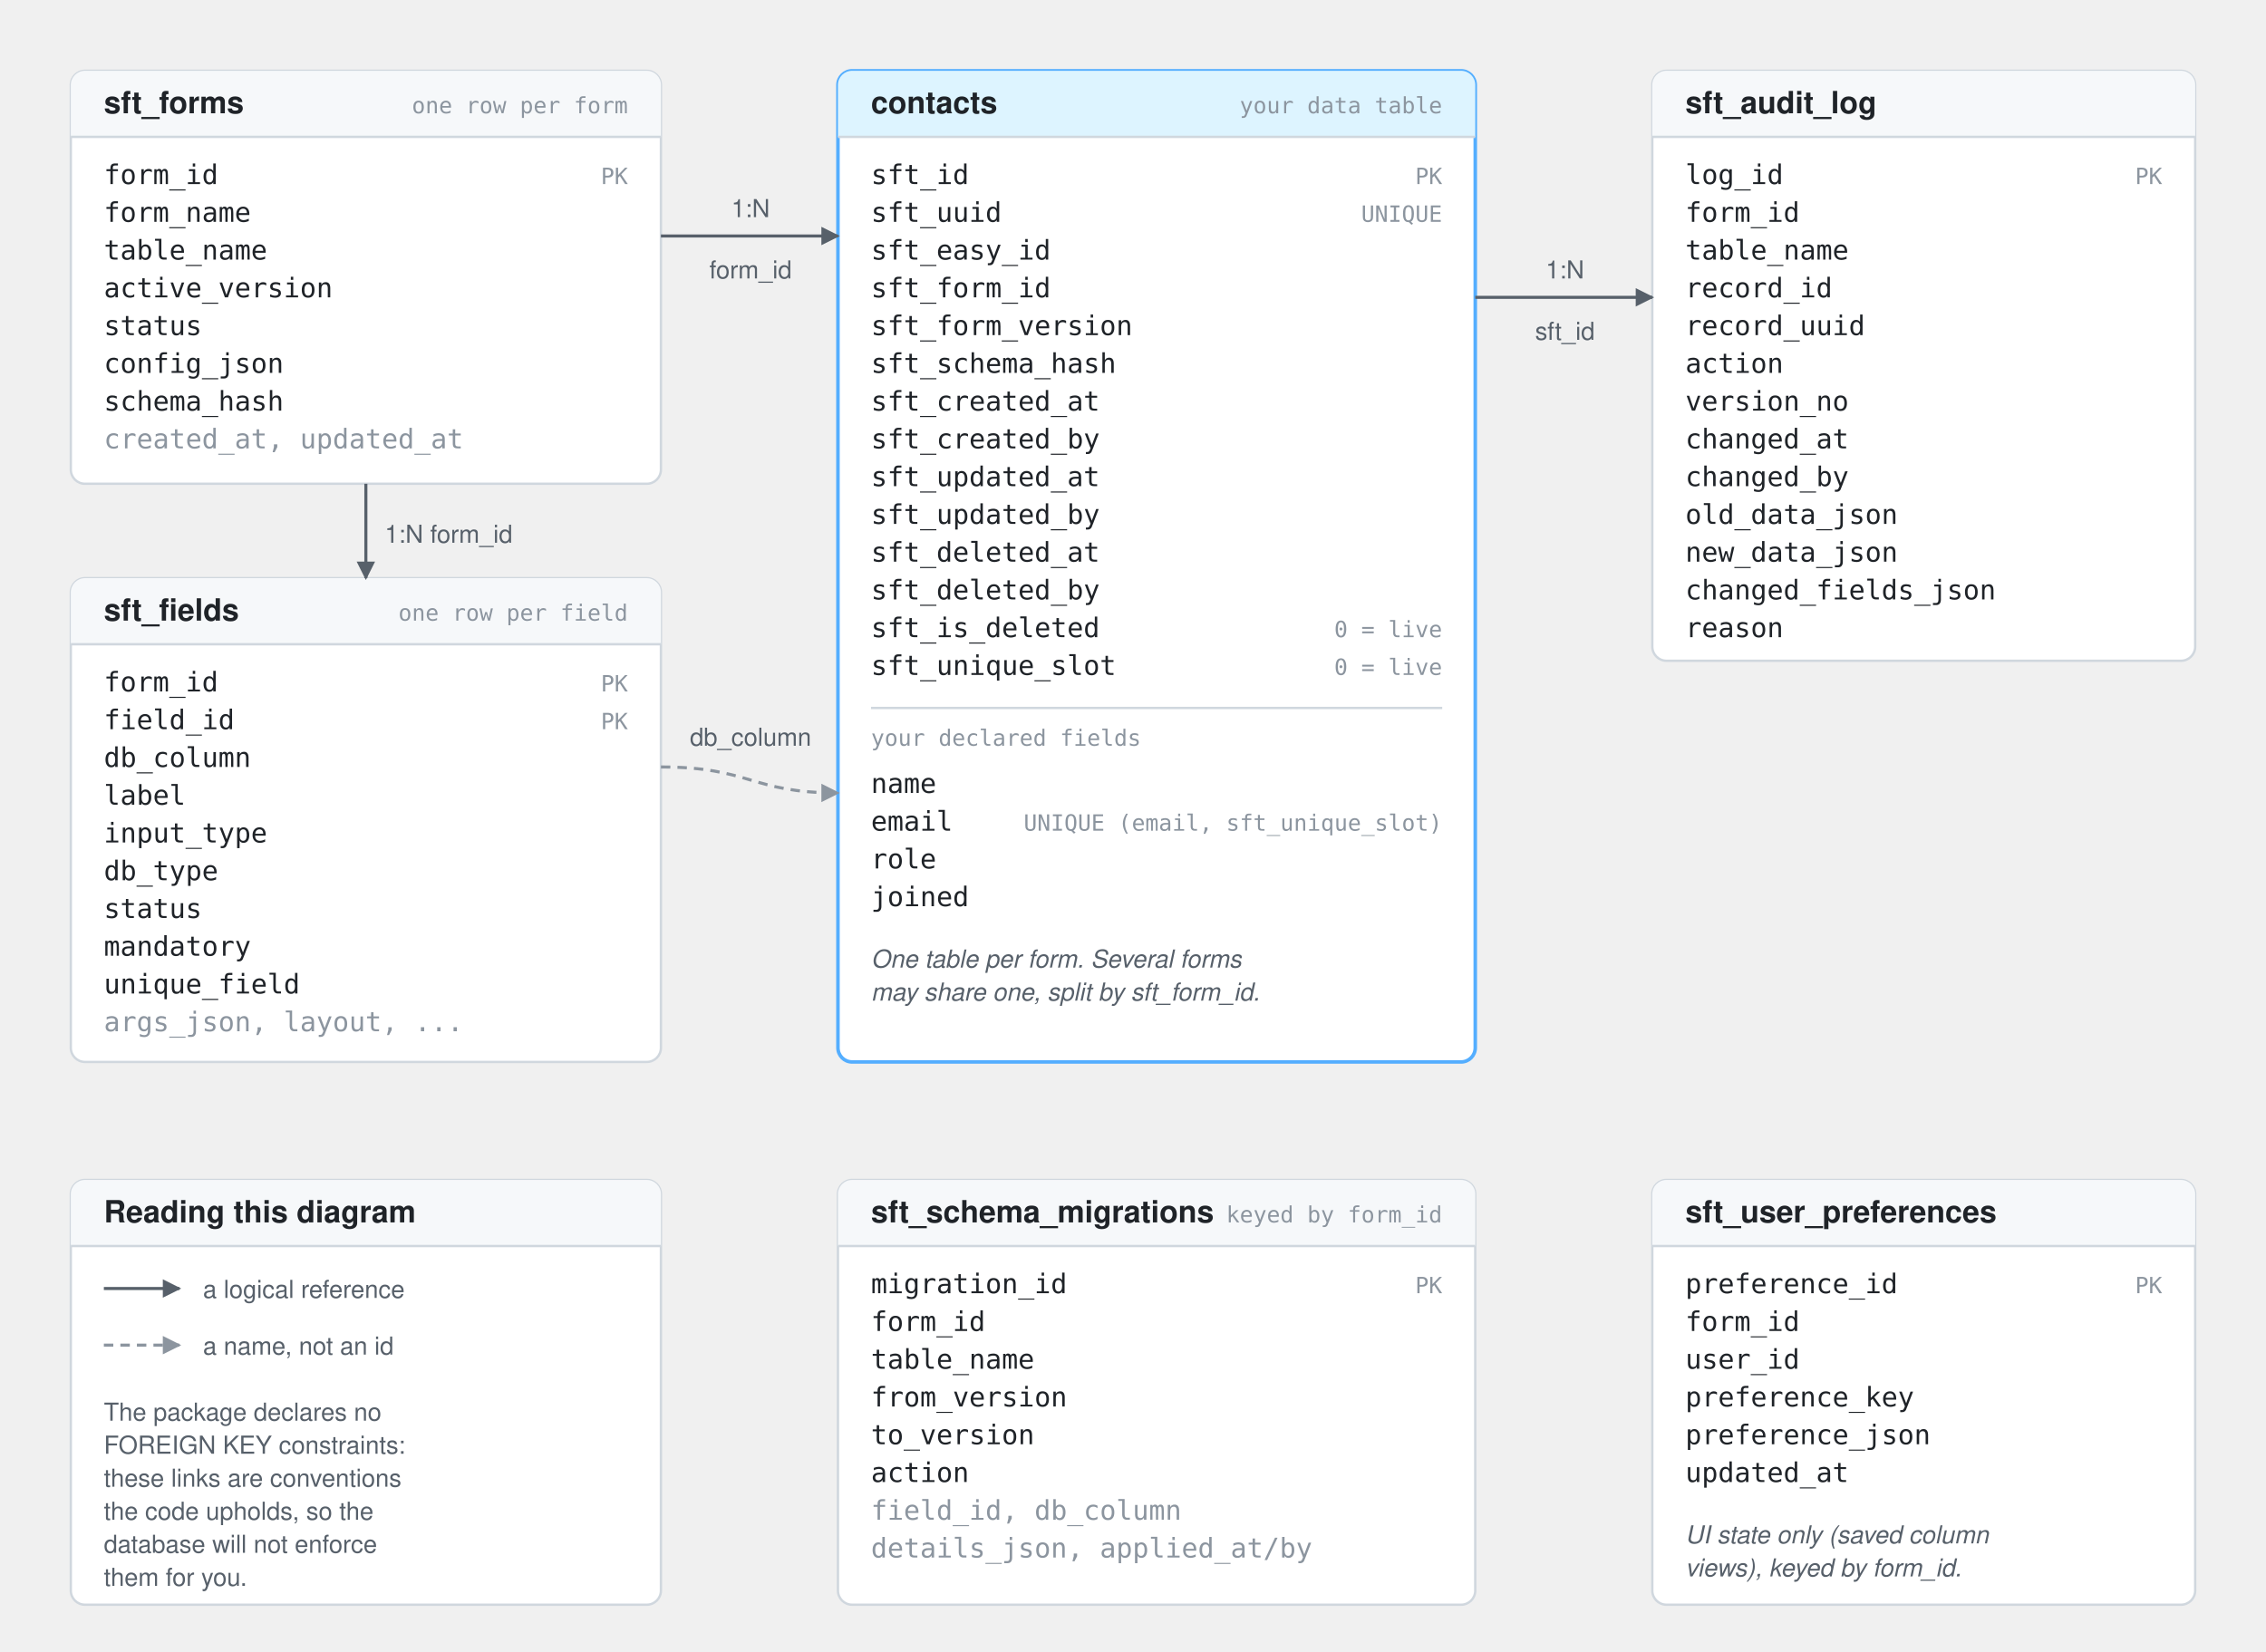
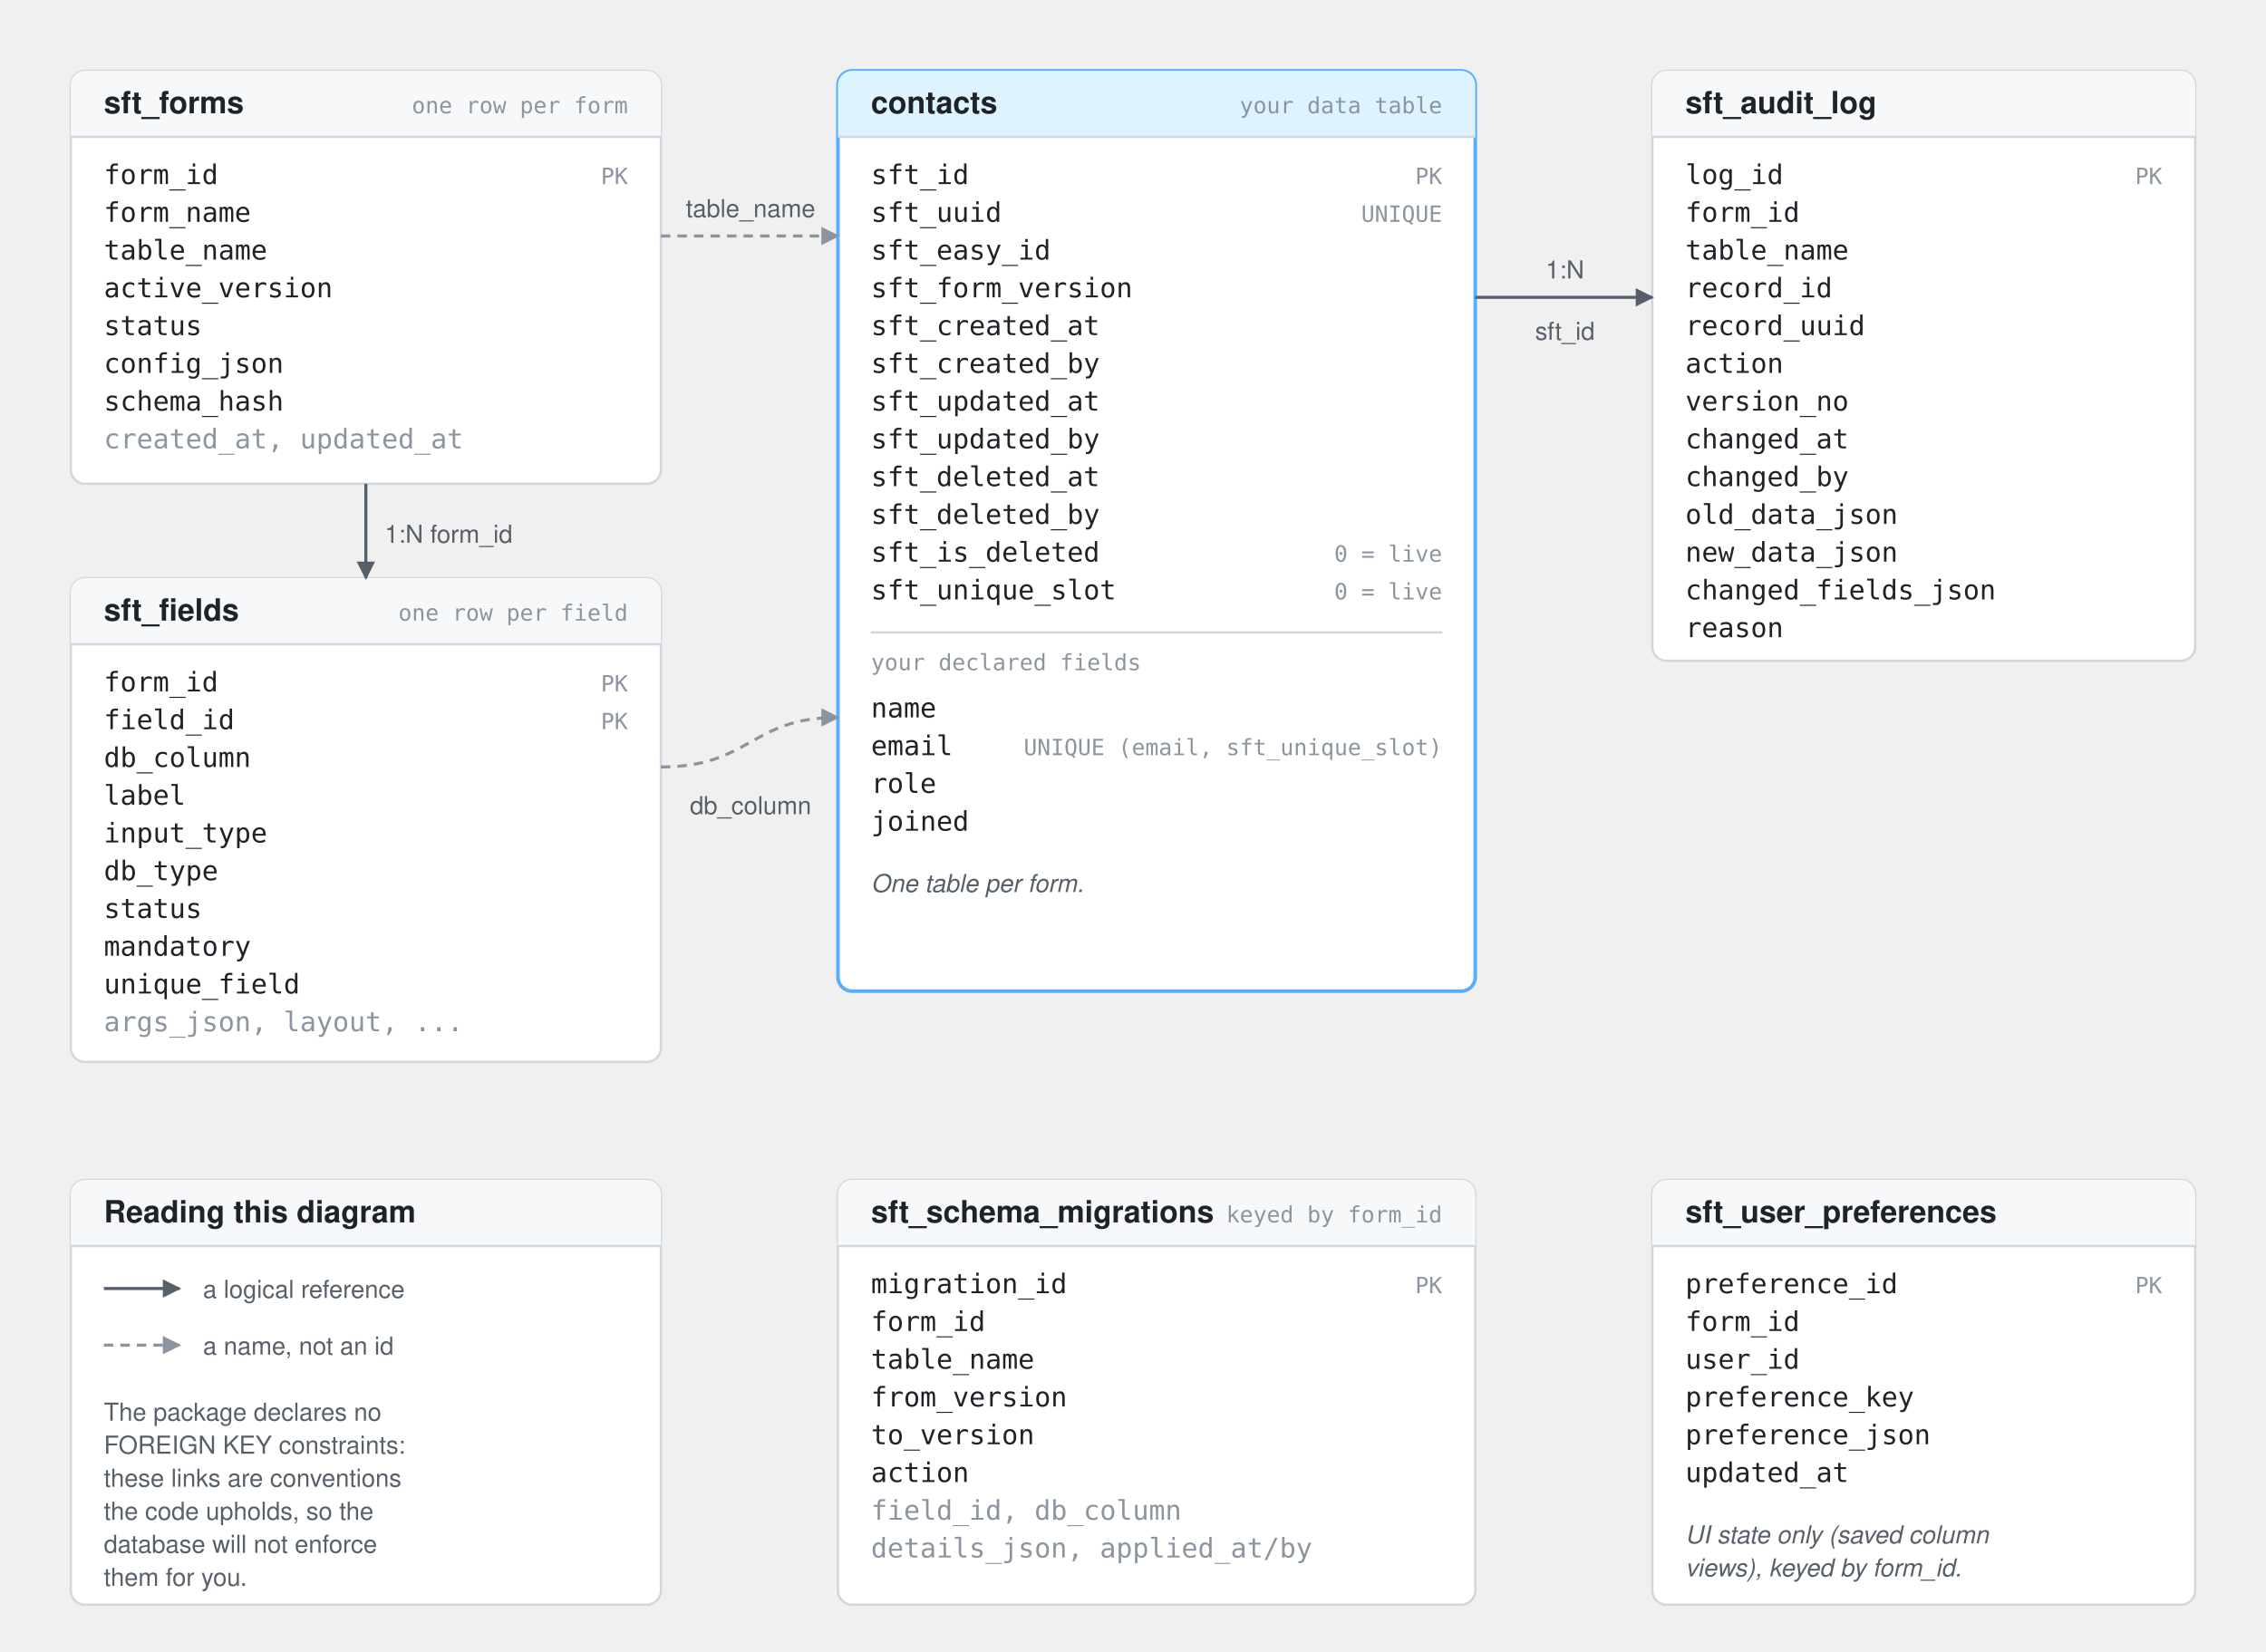
<svg xmlns="http://www.w3.org/2000/svg" viewBox="0 0 960 700" width="960" height="700" role="img" aria-label="Database layout created by shinyformtools: the sft_forms and sft_fields system tables describe the form, the data table holds the records with fourteen system columns, sft_audit_log holds one row per mutation, and sft_schema_migrations and sft_user_preferences are keyed by form_id.">
  <style>
    .box   { fill: #ffffff; stroke: #d0d7de; stroke-width: 1; }
    .hdr   { fill: #f6f8fa; }
    .hdrd  { fill: #ddf4ff; }
    .boxd  { fill: #ffffff; stroke: #54aeff; stroke-width: 1.5; }
    .t     { font-family: -apple-system, "Segoe UI", Helvetica, Arial, sans-serif;
             font-size: 13px; font-weight: 600; fill: #1f2328; }
    .c     { font-family: ui-monospace, SFMono-Regular, Menlo, Consolas, monospace;
             font-size: 11.5px; fill: #1f2328; }
    .cm    { font-family: ui-monospace, SFMono-Regular, Menlo, Consolas, monospace;
             font-size: 11.5px; fill: #8c959f; }
    .tag   { font-family: ui-monospace, SFMono-Regular, Menlo, Consolas, monospace;
             font-size: 9.5px; fill: #8c959f; }
    .lbl   { font-family: -apple-system, "Segoe UI", Helvetica, Arial, sans-serif;
             font-size: 10.5px; fill: #57606a; }
    .lbli  { font-family: -apple-system, "Segoe UI", Helvetica, Arial, sans-serif;
             font-size: 10.5px; fill: #57606a; font-style: italic; }
    .rel   { stroke: #57606a; stroke-width: 1.3; fill: none; }
    .reld  { stroke: #8c959f; stroke-width: 1.3; fill: none; stroke-dasharray: 4 3; }
    .sep   { stroke: #d0d7de; stroke-width: 1; }
  </style>
  <defs>
    <marker id="arrow" viewBox="0 0 10 10" refX="9" refY="5" markerWidth="6" markerHeight="6" orient="auto-start-reverse">
      <path d="M 0 0 L 10 5 L 0 10 z" fill="#57606a" />
    </marker>
    <marker id="arrowm" viewBox="0 0 10 10" refX="9" refY="5" markerWidth="6" markerHeight="6" orient="auto-start-reverse">
      <path d="M 0 0 L 10 5 L 0 10 z" fill="#8c959f" />
    </marker>
  </defs>
  <rect class="box" x="30" y="30" width="250" height="175" rx="6" />
  <path class="hdr" d="M30 36 a6 6 0 0 1 6 -6 h238 a6 6 0 0 1 6 6 v22 h-250 z" />
  <line class="sep" x1="30" y1="58" x2="280" y2="58" />
  <text class="t" x="44" y="48">sft_forms</text>
  <text class="tag" x="266" y="48" text-anchor="end">one row per form</text>
  <text class="c" x="44" y="78">form_id</text>
  <text class="tag" x="266" y="78" text-anchor="end">PK</text>
  <text class="c" x="44" y="94">form_name</text>
  <text class="c" x="44" y="110">table_name</text>
  <text class="c" x="44" y="126">active_version</text>
  <text class="c" x="44" y="142">status</text>
  <text class="c" x="44" y="158">config_json</text>
  <text class="c" x="44" y="174">schema_hash</text>
  <text class="cm" x="44" y="190">created_at, updated_at</text>
  <rect class="box" x="30" y="245" width="250" height="205" rx="6" />
  <path class="hdr" d="M30 251 a6 6 0 0 1 6 -6 h238 a6 6 0 0 1 6 6 v22 h-250 z" />
  <line class="sep" x1="30" y1="273" x2="280" y2="273" />
  <text class="t" x="44" y="263">sft_fields</text>
  <text class="tag" x="266" y="263" text-anchor="end">one row per field</text>
  <text class="c" x="44" y="293">form_id</text>
  <text class="tag" x="266" y="293" text-anchor="end">PK</text>
  <text class="c" x="44" y="309">field_id</text>
  <text class="tag" x="266" y="309" text-anchor="end">PK</text>
  <text class="c" x="44" y="325">db_column</text>
  <text class="c" x="44" y="341">label</text>
  <text class="c" x="44" y="357">input_type</text>
  <text class="c" x="44" y="373">db_type</text>
  <text class="c" x="44" y="389">status</text>
  <text class="c" x="44" y="405">mandatory</text>
  <text class="c" x="44" y="421">unique_field</text>
  <text class="cm" x="44" y="437">args_json, layout, ...</text>
-   <rect class="boxd" x="355" y="30" width="270" height="420" rx="6" />
+   <rect class="boxd" x="355" y="30" width="270" height="390" rx="6" />
  <path class="hdrd" d="M355 36 a6 6 0 0 1 6 -6 h258 a6 6 0 0 1 6 6 v22 h-270 z" />
  <line class="sep" x1="355" y1="58" x2="625" y2="58" />
  <text class="t" x="369" y="48">contacts</text>
  <text class="tag" x="611" y="48" text-anchor="end">your data table</text>
  <text class="c" x="369" y="78">sft_id</text>
  <text class="tag" x="611" y="78" text-anchor="end">PK</text>
  <text class="c" x="369" y="94">sft_uuid</text>
  <text class="tag" x="611" y="94" text-anchor="end">UNIQUE</text>
  <text class="c" x="369" y="110">sft_easy_id</text>
-   <text class="c" x="369" y="126">sft_form_id</text>
-   <text class="c" x="369" y="142">sft_form_version</text>
-   <text class="c" x="369" y="158">sft_schema_hash</text>
-   <text class="c" x="369" y="174">sft_created_at</text>
-   <text class="c" x="369" y="190">sft_created_by</text>
-   <text class="c" x="369" y="206">sft_updated_at</text>
-   <text class="c" x="369" y="222">sft_updated_by</text>
-   <text class="c" x="369" y="238">sft_deleted_at</text>
-   <text class="c" x="369" y="254">sft_deleted_by</text>
-   <text class="c" x="369" y="270">sft_is_deleted</text>
-   <text class="tag" x="611" y="270" text-anchor="end">0 = live</text>
-   <text class="c" x="369" y="286">sft_unique_slot</text>
-   <text class="tag" x="611" y="286" text-anchor="end">0 = live</text>
-   <line class="sep" x1="369" y1="300" x2="611" y2="300" />
-   <text class="tag" x="369" y="316">your declared fields</text>
-   <text class="c" x="369" y="336">name</text>
-   <text class="c" x="369" y="352">email</text>
-   <text class="tag" x="611" y="352" text-anchor="end">UNIQUE (email, sft_unique_slot)</text>
-   <text class="c" x="369" y="368">role</text>
-   <text class="c" x="369" y="384">joined</text>
-   <text class="lbli" x="369" y="410">One table per form. Several forms</text>
-   <text class="lbli" x="369" y="424">may share one, split by sft_form_id.</text>
+   <text class="c" x="369" y="126">sft_form_version</text>
+   <text class="c" x="369" y="142">sft_created_at</text>
+   <text class="c" x="369" y="158">sft_created_by</text>
+   <text class="c" x="369" y="174">sft_updated_at</text>
+   <text class="c" x="369" y="190">sft_updated_by</text>
+   <text class="c" x="369" y="206">sft_deleted_at</text>
+   <text class="c" x="369" y="222">sft_deleted_by</text>
+   <text class="c" x="369" y="238">sft_is_deleted</text>
+   <text class="tag" x="611" y="238" text-anchor="end">0 = live</text>
+   <text class="c" x="369" y="254">sft_unique_slot</text>
+   <text class="tag" x="611" y="254" text-anchor="end">0 = live</text>
+   <line class="sep" x1="369" y1="268" x2="611" y2="268" />
+   <text class="tag" x="369" y="284">your declared fields</text>
+   <text class="c" x="369" y="304">name</text>
+   <text class="c" x="369" y="320">email</text>
+   <text class="tag" x="611" y="320" text-anchor="end">UNIQUE (email, sft_unique_slot)</text>
+   <text class="c" x="369" y="336">role</text>
+   <text class="c" x="369" y="352">joined</text>
+   <text class="lbli" x="369" y="378">One table per form.</text>
  <rect class="box" x="700" y="30" width="230" height="250" rx="6" />
  <path class="hdr" d="M700 36 a6 6 0 0 1 6 -6 h218 a6 6 0 0 1 6 6 v22 h-230 z" />
  <line class="sep" x1="700" y1="58" x2="930" y2="58" />
  <text class="t" x="714" y="48">sft_audit_log</text>
  <text class="c" x="714" y="78">log_id</text>
  <text class="tag" x="916" y="78" text-anchor="end">PK</text>
  <text class="c" x="714" y="94">form_id</text>
  <text class="c" x="714" y="110">table_name</text>
  <text class="c" x="714" y="126">record_id</text>
  <text class="c" x="714" y="142">record_uuid</text>
  <text class="c" x="714" y="158">action</text>
  <text class="c" x="714" y="174">version_no</text>
  <text class="c" x="714" y="190">changed_at</text>
  <text class="c" x="714" y="206">changed_by</text>
  <text class="c" x="714" y="222">old_data_json</text>
  <text class="c" x="714" y="238">new_data_json</text>
  <text class="c" x="714" y="254">changed_fields_json</text>
  <text class="c" x="714" y="270">reason</text>
  <rect class="box" x="355" y="500" width="270" height="180" rx="6" />
  <path class="hdr" d="M355 506 a6 6 0 0 1 6 -6 h258 a6 6 0 0 1 6 6 v22 h-270 z" />
  <line class="sep" x1="355" y1="528" x2="625" y2="528" />
  <text class="t" x="369" y="518">sft_schema_migrations</text>
  <text class="tag" x="611" y="518" text-anchor="end">keyed by form_id</text>
  <text class="c" x="369" y="548">migration_id</text>
  <text class="tag" x="611" y="548" text-anchor="end">PK</text>
  <text class="c" x="369" y="564">form_id</text>
  <text class="c" x="369" y="580">table_name</text>
  <text class="c" x="369" y="596">from_version</text>
  <text class="c" x="369" y="612">to_version</text>
  <text class="c" x="369" y="628">action</text>
  <text class="cm" x="369" y="644">field_id, db_column</text>
  <text class="cm" x="369" y="660">details_json, applied_at/by</text>
  <rect class="box" x="700" y="500" width="230" height="180" rx="6" />
  <path class="hdr" d="M700 506 a6 6 0 0 1 6 -6 h218 a6 6 0 0 1 6 6 v22 h-230 z" />
  <line class="sep" x1="700" y1="528" x2="930" y2="528" />
  <text class="t" x="714" y="518">sft_user_preferences</text>
  <text class="c" x="714" y="548">preference_id</text>
  <text class="tag" x="916" y="548" text-anchor="end">PK</text>
  <text class="c" x="714" y="564">form_id</text>
  <text class="c" x="714" y="580">user_id</text>
  <text class="c" x="714" y="596">preference_key</text>
  <text class="c" x="714" y="612">preference_json</text>
  <text class="c" x="714" y="628">updated_at</text>
  <text class="lbli" x="714" y="654">UI state only (saved column</text>
  <text class="lbli" x="714" y="668">views), keyed by form_id.</text>
-   <path class="rel" d="M280 100 H 355" marker-end="url(#arrow)" />
-   <text class="lbl" x="318" y="92" text-anchor="middle">1:N</text>
-   <text class="lbl" x="318" y="118" text-anchor="middle">form_id</text>
+   <path class="reld" d="M280 100 H 355" marker-end="url(#arrowm)" />
+   <text class="lbl" x="318" y="92" text-anchor="middle">table_name</text>
  <path class="rel" d="M155 205 V 245" marker-end="url(#arrow)" />
  <text class="lbl" x="163" y="230">1:N  form_id</text>
-   <path class="reld" d="M280 325 C 318 325, 318 336, 355 336" marker-end="url(#arrowm)" />
-   <text class="lbl" x="318" y="316" text-anchor="middle">db_column</text>
+   <path class="reld" d="M280 325 C 318 325, 318 304, 355 304" marker-end="url(#arrowm)" />
+   <text class="lbl" x="318" y="345" text-anchor="middle">db_column</text>
  <path class="rel" d="M625 126 H 700" marker-end="url(#arrow)" />
  <text class="lbl" x="663" y="118" text-anchor="middle">1:N</text>
  <text class="lbl" x="663" y="144" text-anchor="middle">sft_id</text>
  <rect class="box" x="30" y="500" width="250" height="180" rx="6" />
  <path class="hdr" d="M30 506 a6 6 0 0 1 6 -6 h238 a6 6 0 0 1 6 6 v22 h-250 z" />
  <line class="sep" x1="30" y1="528" x2="280" y2="528" />
  <text class="t" x="44" y="518">Reading this diagram</text>
  <path class="rel" d="M44 546 H 76" marker-end="url(#arrow)" />
  <text class="lbl" x="86" y="550">a logical reference</text>
  <path class="reld" d="M44 570 H 76" marker-end="url(#arrowm)" />
  <text class="lbl" x="86" y="574">a name, not an id</text>
  <text class="lbl" x="44" y="602">The package declares no</text>
  <text class="lbl" x="44" y="616">FOREIGN KEY constraints:</text>
  <text class="lbl" x="44" y="630">these links are conventions</text>
  <text class="lbl" x="44" y="644">the code upholds, so the</text>
  <text class="lbl" x="44" y="658">database will not enforce</text>
  <text class="lbl" x="44" y="672">them for you.</text>
</svg>
